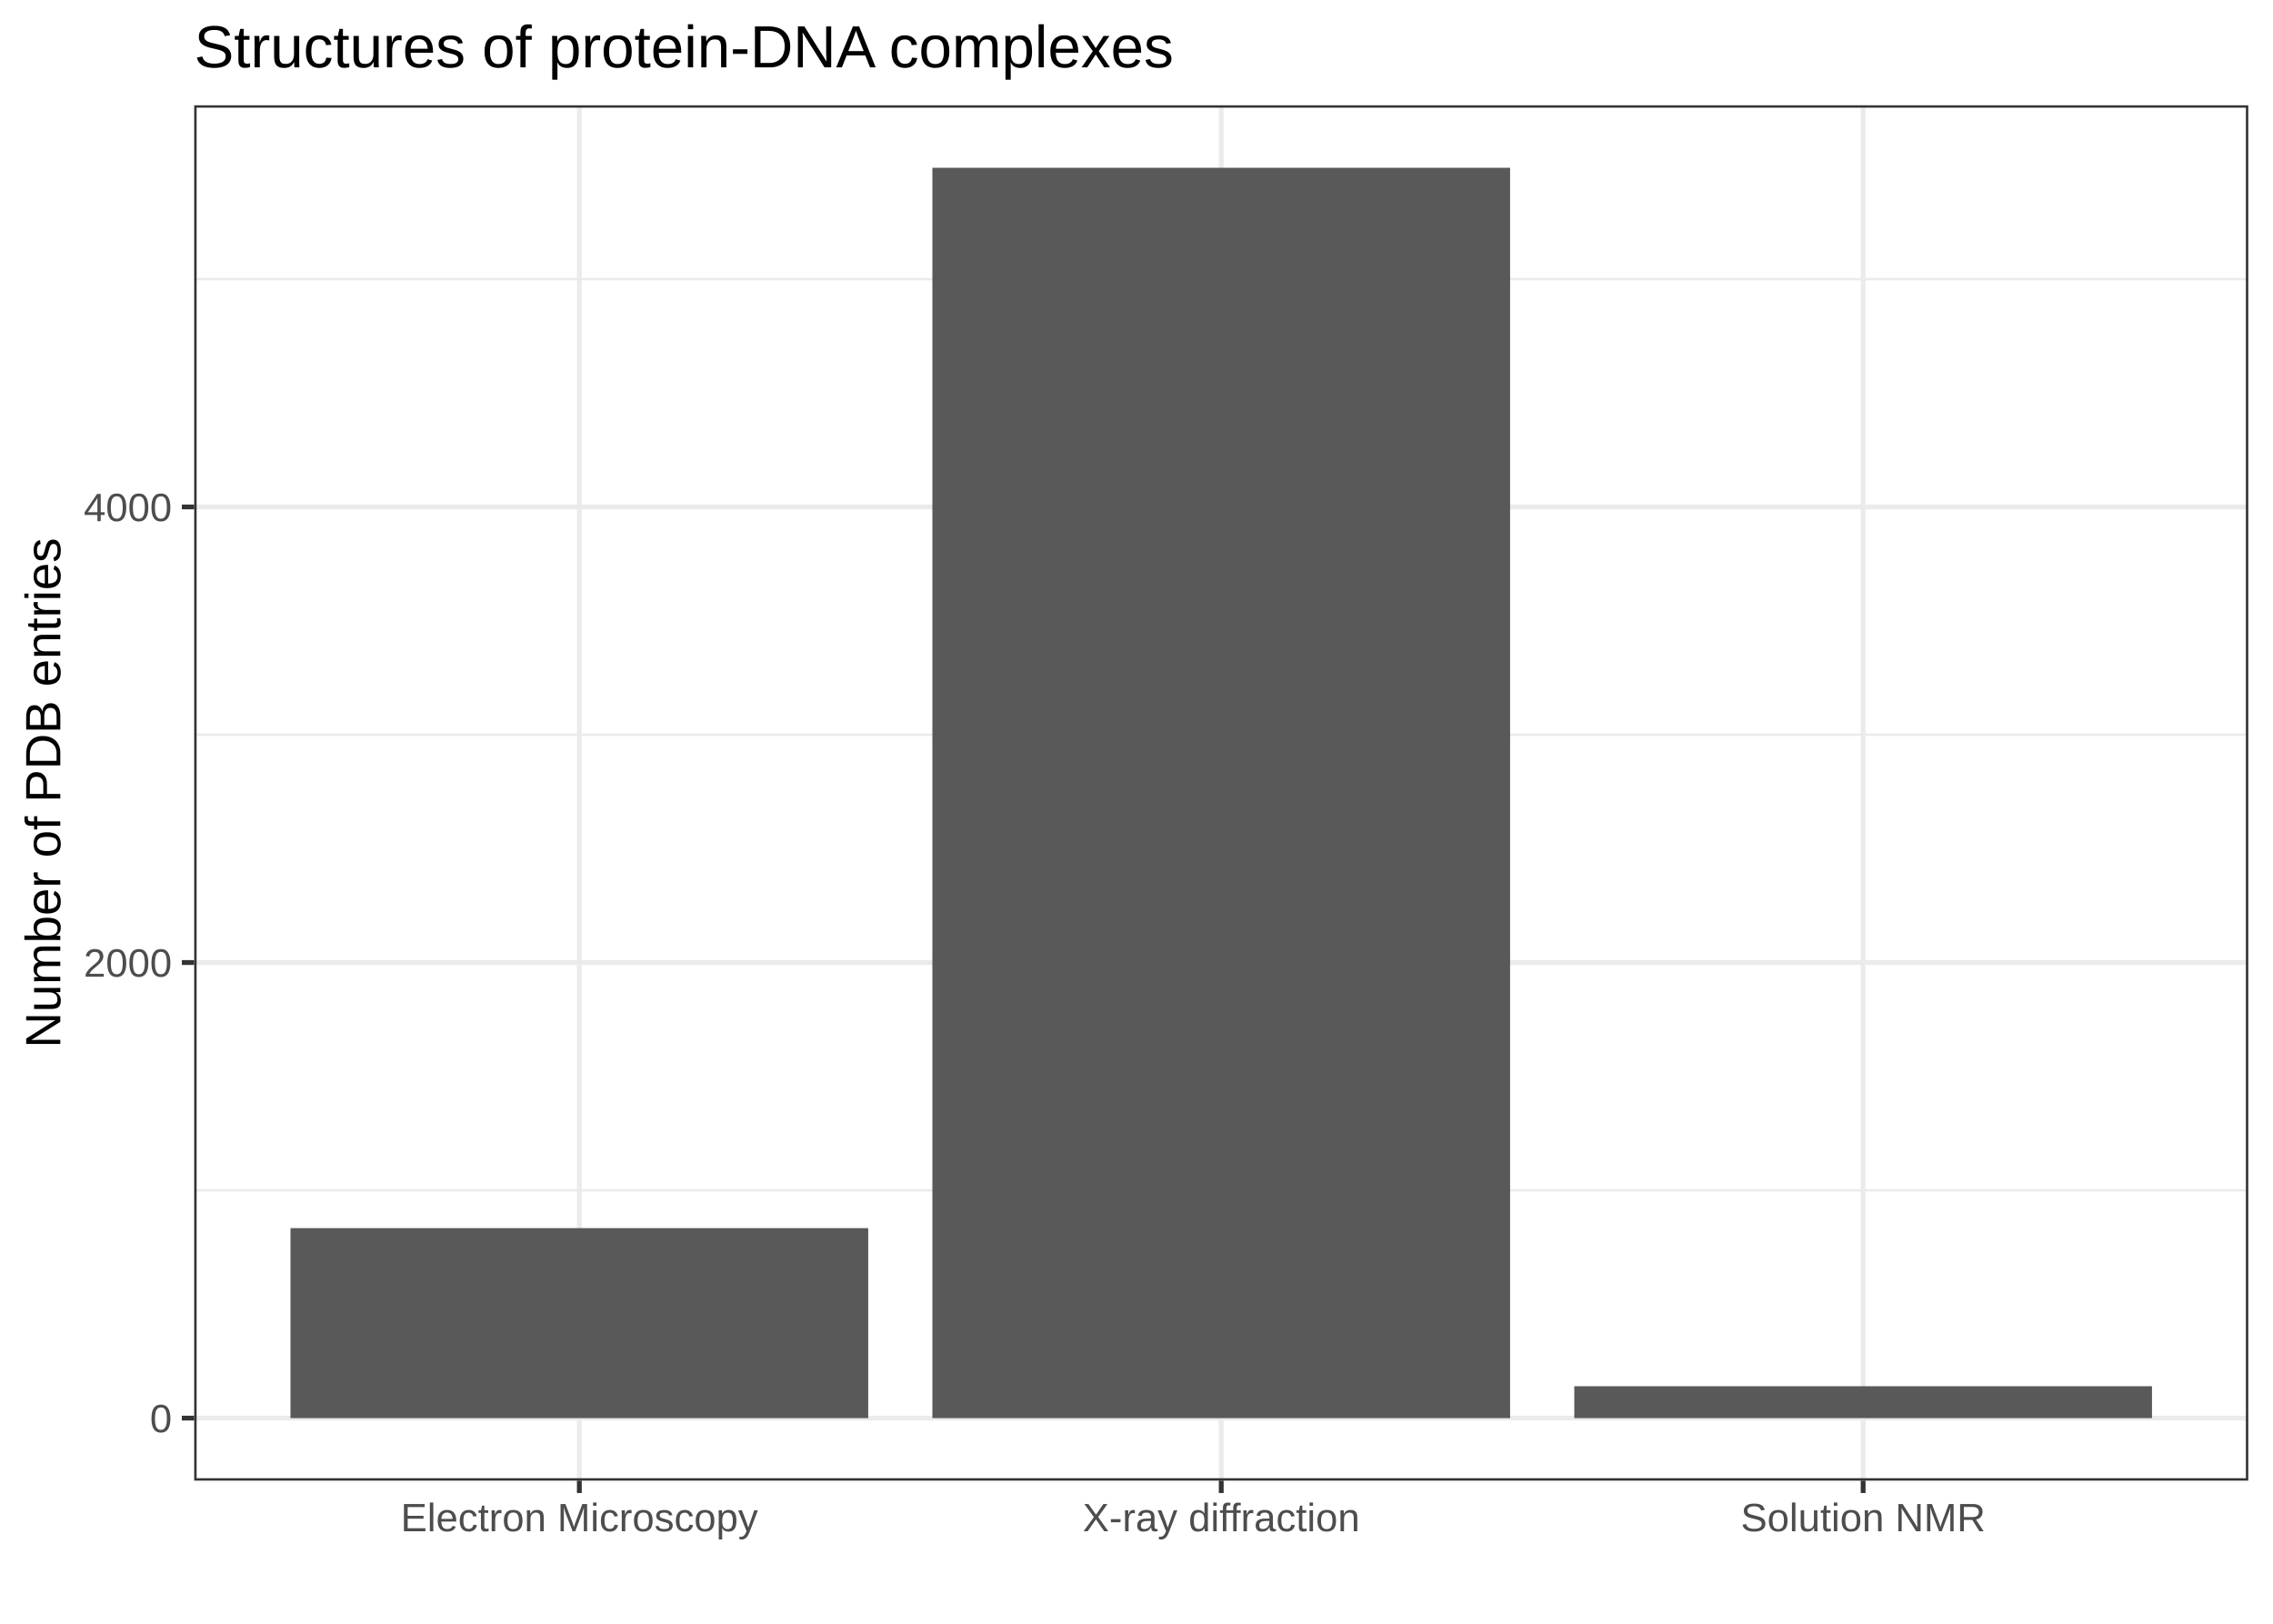
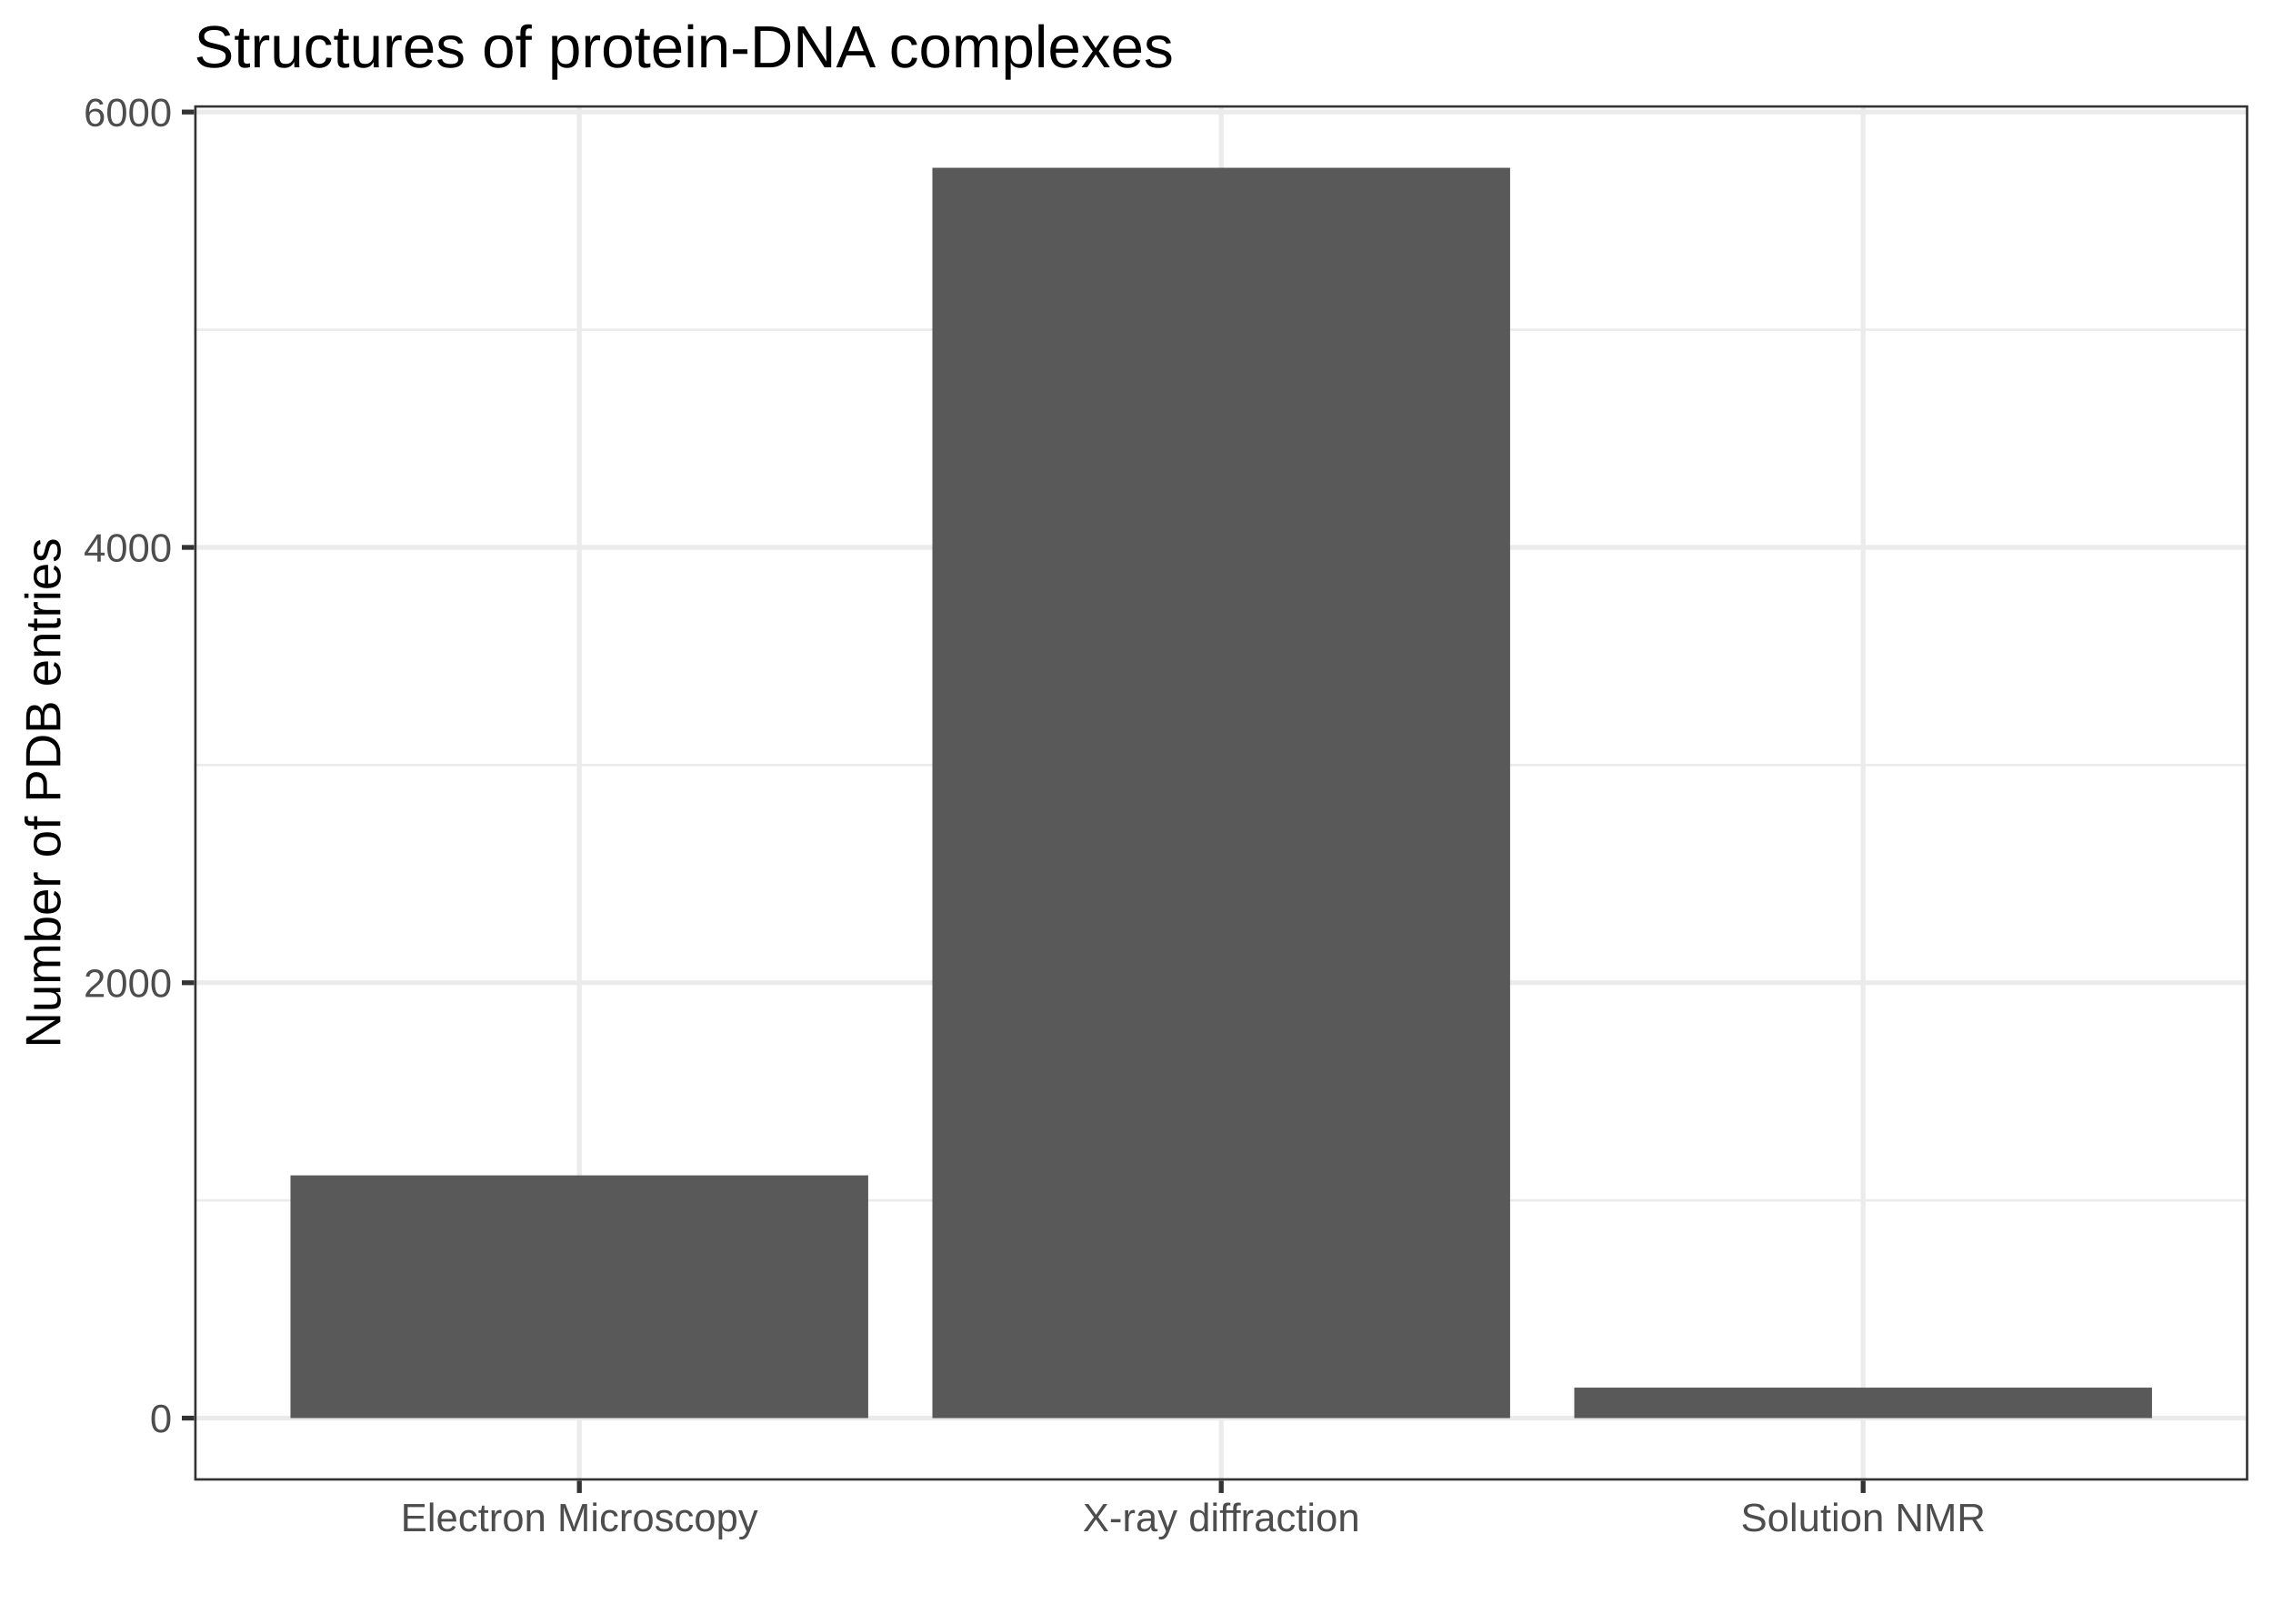
<svg xmlns="http://www.w3.org/2000/svg" class="svglite" width="504.00pt" height="360.00pt" viewBox="0 0 504.00 360.00">
  <defs>
    <style type="text/css">
    .svglite line, .svglite polyline, .svglite polygon, .svglite path, .svglite rect, .svglite circle {
      fill: none;
      stroke: #000000;
      stroke-linecap: round;
      stroke-linejoin: round;
      stroke-miterlimit: 10.00;
    }
    .svglite text {
      white-space: pre;
    }
  </style>
  </defs>
  <rect width="100%" height="100%" style="stroke: none; fill: #FFFFFF;" />
  <defs>
    <clipPath id="cpMC4wMHw1MDQuMDB8MC4wMHwzNjAuMDA=">
      <rect x="0.00" y="0.00" width="504.00" height="360.00" />
    </clipPath>
  </defs>
  <g clip-path="url(#cpMC4wMHw1MDQuMDB8MC4wMHwzNjAuMDA=)">
    <rect x="0.00" y="0.00" width="504.00" height="360.00" style="stroke-width: 1.07; stroke: #FFFFFF; fill: #FFFFFF;" />
  </g>
  <defs>
    <clipPath id="cpNDMuMDZ8NDk4LjUyfDIzLjM0fDMyOC4yNw==">
      <rect x="43.06" y="23.34" width="455.46" height="304.93" />
    </clipPath>
  </defs>
  <g clip-path="url(#cpNDMuMDZ8NDk4LjUyfDIzLjM0fDMyOC4yNw==)">
    <rect x="43.06" y="23.34" width="455.46" height="304.93" style="stroke-width: 1.07; stroke: none; fill: #FFFFFF;" />
-     <polyline points="43.06,263.90 498.52,263.90 " style="stroke-width: 0.53; stroke: #EBEBEB; stroke-linecap: butt;" />
-     <polyline points="43.06,162.90 498.52,162.90 " style="stroke-width: 0.53; stroke: #EBEBEB; stroke-linecap: butt;" />
-     <polyline points="43.06,61.89 498.52,61.89 " style="stroke-width: 0.53; stroke: #EBEBEB; stroke-linecap: butt;" />
+     <polyline points="43.06,266.14 498.52,266.14 " style="stroke-width: 0.53; stroke: #EBEBEB; stroke-linecap: butt;" />
+     <polyline points="43.06,169.62 498.52,169.62 " style="stroke-width: 0.53; stroke: #EBEBEB; stroke-linecap: butt;" />
+     <polyline points="43.06,73.10 498.52,73.10 " style="stroke-width: 0.53; stroke: #EBEBEB; stroke-linecap: butt;" />
    <polyline points="43.06,314.41 498.52,314.41 " style="stroke-width: 1.07; stroke: #EBEBEB; stroke-linecap: butt;" />
-     <polyline points="43.06,213.40 498.52,213.40 " style="stroke-width: 1.07; stroke: #EBEBEB; stroke-linecap: butt;" />
-     <polyline points="43.06,112.39 498.52,112.39 " style="stroke-width: 1.07; stroke: #EBEBEB; stroke-linecap: butt;" />
+     <polyline points="43.06,217.88 498.52,217.88 " style="stroke-width: 1.07; stroke: #EBEBEB; stroke-linecap: butt;" />
+     <polyline points="43.06,121.36 498.52,121.36 " style="stroke-width: 1.07; stroke: #EBEBEB; stroke-linecap: butt;" />
+     <polyline points="43.06,24.84 498.52,24.84 " style="stroke-width: 1.07; stroke: #EBEBEB; stroke-linecap: butt;" />
    <polyline points="128.46,328.27 128.46,23.34 " style="stroke-width: 1.07; stroke: #EBEBEB; stroke-linecap: butt;" />
    <polyline points="270.79,328.27 270.79,23.34 " style="stroke-width: 1.07; stroke: #EBEBEB; stroke-linecap: butt;" />
    <polyline points="413.12,328.27 413.12,23.34 " style="stroke-width: 1.07; stroke: #EBEBEB; stroke-linecap: butt;" />
-     <rect x="64.41" y="272.29" width="128.10" height="42.12" style="stroke-width: 1.07; stroke: none; stroke-linecap: butt; stroke-linejoin: miter; fill: #595959;" />
+     <rect x="64.41" y="260.59" width="128.10" height="53.81" style="stroke-width: 1.07; stroke: none; stroke-linecap: butt; stroke-linejoin: miter; fill: #595959;" />
    <rect x="206.74" y="37.20" width="128.10" height="277.21" style="stroke-width: 1.07; stroke: none; stroke-linecap: butt; stroke-linejoin: miter; fill: #595959;" />
-     <rect x="349.07" y="307.34" width="128.10" height="7.07" style="stroke-width: 1.07; stroke: none; stroke-linecap: butt; stroke-linejoin: miter; fill: #595959;" />
+     <rect x="349.07" y="307.65" width="128.10" height="6.76" style="stroke-width: 1.07; stroke: none; stroke-linecap: butt; stroke-linejoin: miter; fill: #595959;" />
    <rect x="43.06" y="23.34" width="455.46" height="304.93" style="stroke-width: 1.07; stroke: #333333;" />
  </g>
  <g clip-path="url(#cpMC4wMHw1MDQuMDB8MC4wMHwzNjAuMDA=)">
    <text x="38.13" y="317.56" text-anchor="end" style="font-size: 8.80px;fill: #4D4D4D; font-family: &quot;Arial&quot;;" textLength="4.90px" lengthAdjust="spacingAndGlyphs">0</text>
-     <text x="38.13" y="216.55" text-anchor="end" style="font-size: 8.80px;fill: #4D4D4D; font-family: &quot;Arial&quot;;" textLength="19.58px" lengthAdjust="spacingAndGlyphs">2000</text>
-     <text x="38.13" y="115.55" text-anchor="end" style="font-size: 8.80px;fill: #4D4D4D; font-family: &quot;Arial&quot;;" textLength="19.58px" lengthAdjust="spacingAndGlyphs">4000</text>
+     <text x="38.13" y="221.04" text-anchor="end" style="font-size: 8.80px;fill: #4D4D4D; font-family: &quot;Arial&quot;;" textLength="19.58px" lengthAdjust="spacingAndGlyphs">2000</text>
+     <text x="38.13" y="124.52" text-anchor="end" style="font-size: 8.80px;fill: #4D4D4D; font-family: &quot;Arial&quot;;" textLength="19.58px" lengthAdjust="spacingAndGlyphs">4000</text>
+     <text x="38.13" y="28.00" text-anchor="end" style="font-size: 8.80px;fill: #4D4D4D; font-family: &quot;Arial&quot;;" textLength="19.58px" lengthAdjust="spacingAndGlyphs">6000</text>
    <polyline points="40.32,314.41 43.06,314.41 " style="stroke-width: 1.07; stroke: #333333; stroke-linecap: butt;" />
-     <polyline points="40.32,213.40 43.06,213.40 " style="stroke-width: 1.07; stroke: #333333; stroke-linecap: butt;" />
-     <polyline points="40.32,112.39 43.06,112.39 " style="stroke-width: 1.07; stroke: #333333; stroke-linecap: butt;" />
+     <polyline points="40.32,217.88 43.06,217.88 " style="stroke-width: 1.07; stroke: #333333; stroke-linecap: butt;" />
+     <polyline points="40.32,121.36 43.06,121.36 " style="stroke-width: 1.07; stroke: #333333; stroke-linecap: butt;" />
+     <polyline points="40.32,24.84 43.06,24.84 " style="stroke-width: 1.07; stroke: #333333; stroke-linecap: butt;" />
    <polyline points="128.46,331.01 128.46,328.27 " style="stroke-width: 1.07; stroke: #333333; stroke-linecap: butt;" />
    <polyline points="270.79,331.01 270.79,328.27 " style="stroke-width: 1.07; stroke: #333333; stroke-linecap: butt;" />
    <polyline points="413.12,331.01 413.12,328.27 " style="stroke-width: 1.07; stroke: #333333; stroke-linecap: butt;" />
    <text x="128.46" y="339.50" text-anchor="middle" style="font-size: 8.80px;fill: #4D4D4D; font-family: &quot;Arial&quot;;" textLength="79.21px" lengthAdjust="spacingAndGlyphs">Electron Microscopy</text>
    <text x="270.79" y="339.50" text-anchor="middle" style="font-size: 8.80px;fill: #4D4D4D; font-family: &quot;Arial&quot;;" textLength="61.60px" lengthAdjust="spacingAndGlyphs">X-ray diffraction</text>
    <text x="413.12" y="339.50" text-anchor="middle" style="font-size: 8.80px;fill: #4D4D4D; font-family: &quot;Arial&quot;;" textLength="54.27px" lengthAdjust="spacingAndGlyphs">Solution NMR</text>
    <text transform="translate(13.37,175.80) rotate(-90)" text-anchor="middle" style="font-size: 11.00px; font-family: &quot;Arial&quot;;" textLength="113.10px" lengthAdjust="spacingAndGlyphs">Number of PDB entries</text>
    <text x="43.06" y="14.94" style="font-size: 13.20px; font-family: &quot;Arial&quot;;" textLength="217.74px" lengthAdjust="spacingAndGlyphs">Structures of protein-DNA complexes</text>
  </g>
</svg>
